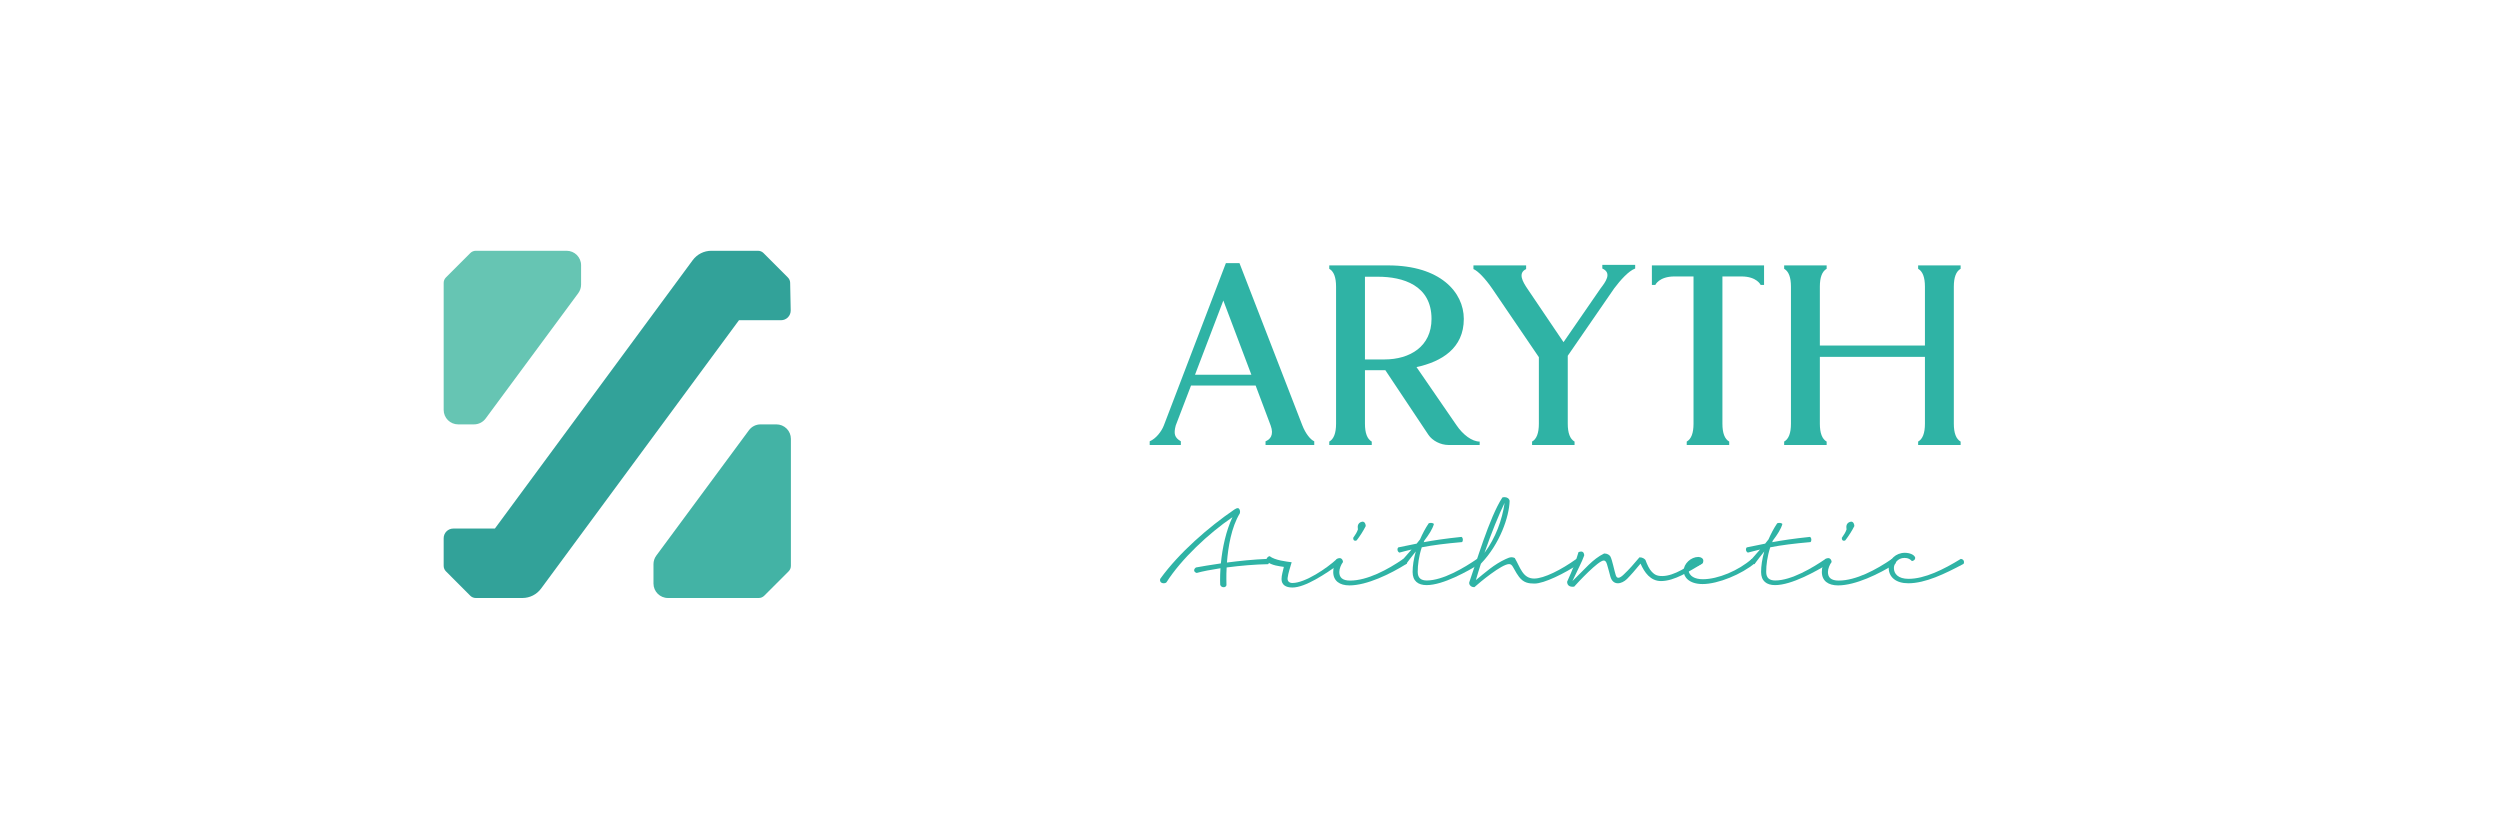
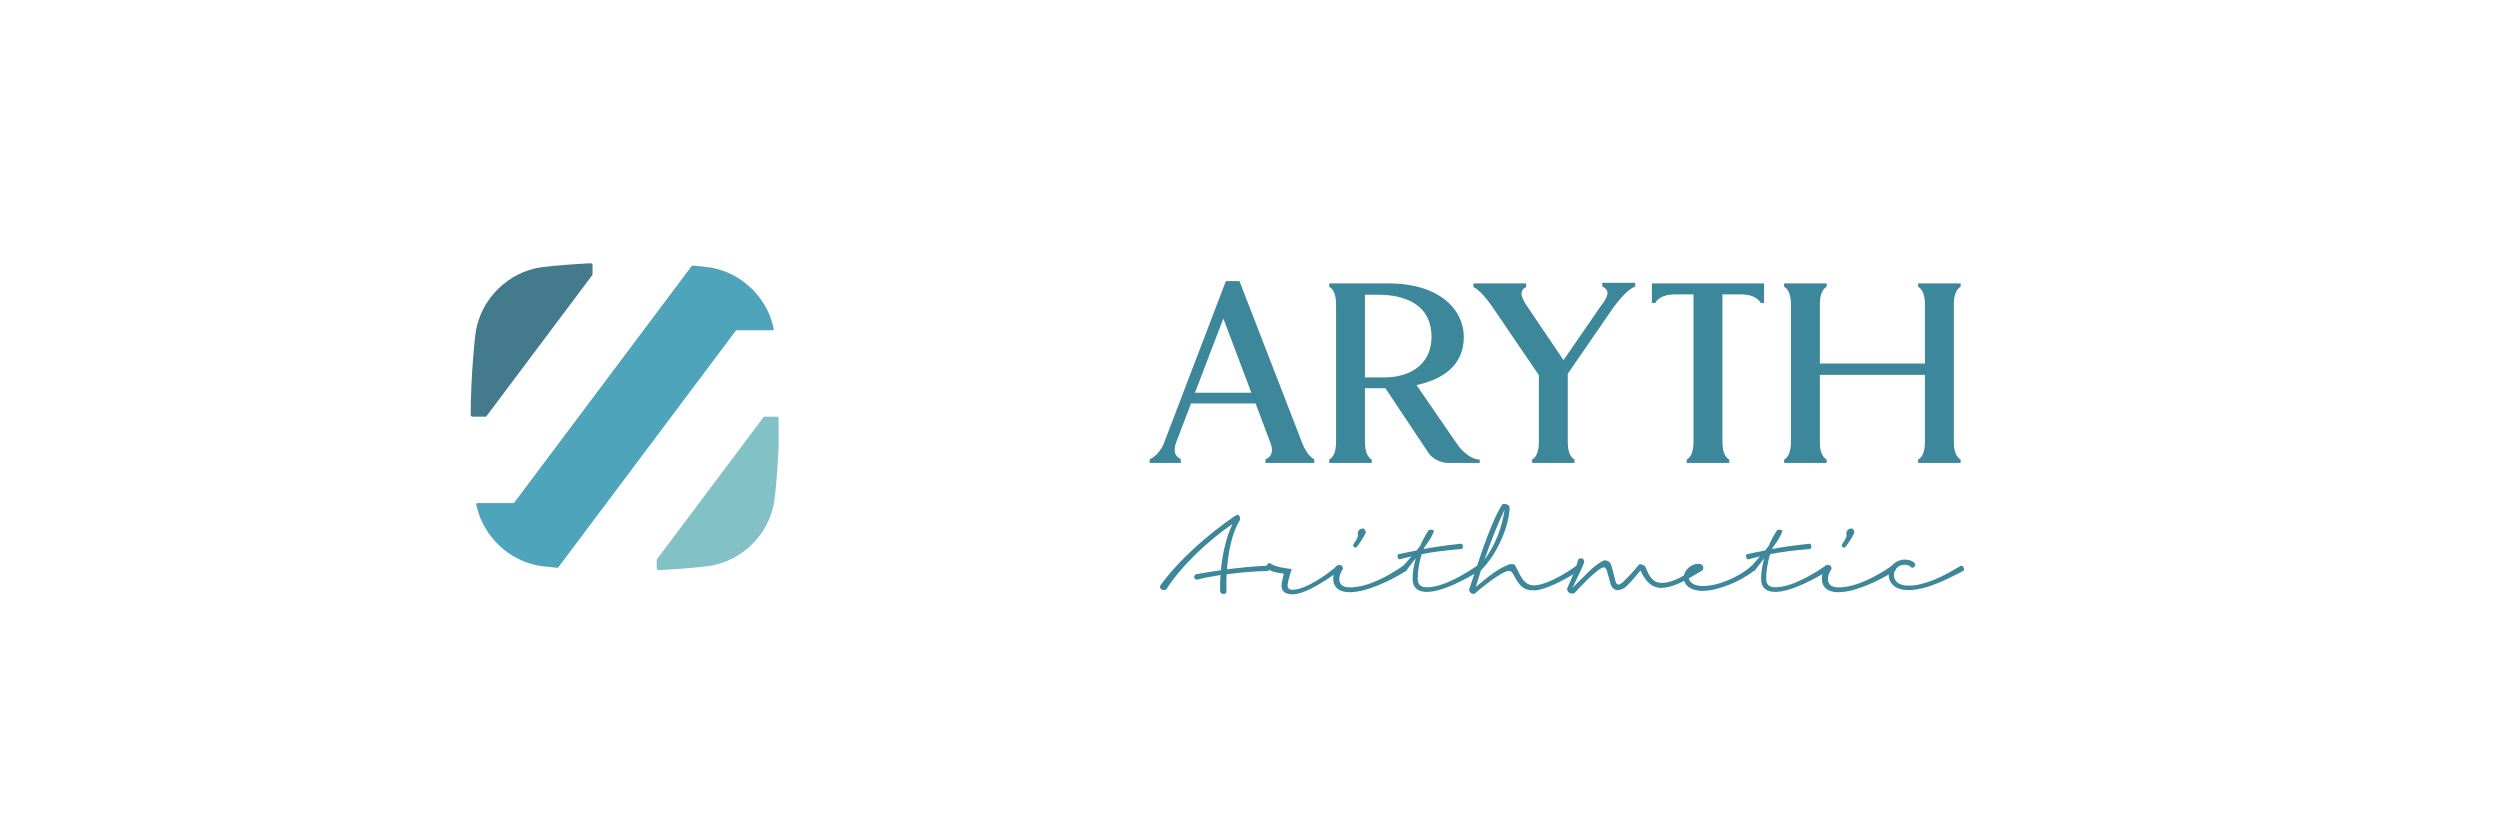
<svg xmlns="http://www.w3.org/2000/svg" width="100%" height="100%" viewBox="0 0 1296 432" version="1.1" xml:space="preserve" style="fill-rule:evenodd;clip-rule:evenodd;stroke-linejoin:round;stroke-miterlimit:2;">
-   <g transform="matrix(1,0,0,1,73.1342,-5.62277)">
+   <g transform="matrix(1,0,0,1,73.1342,-2.09378)">
    <g transform="matrix(50,0,0,50,522.863,307.394)">
-       <path d="M0.487,-0.095C0.548,-0.112 0.636,-0.129 0.734,-0.144C0.731,-0.1 0.73,-0.058 0.73,-0.017C0.73,-0.002 0.731,0.013 0.731,0.027C0.736,0.044 0.75,0.053 0.768,0.053C0.777,0.053 0.793,0.047 0.796,0.032C0.796,0.021 0.795,-0.002 0.795,-0.035C0.795,-0.066 0.795,-0.107 0.798,-0.152C0.941,-0.171 1.099,-0.184 1.228,-0.186C1.236,-0.194 1.24,-0.205 1.24,-0.214C1.24,-0.226 1.233,-0.237 1.221,-0.241C1.077,-0.235 0.93,-0.22 0.801,-0.203C0.813,-0.362 0.846,-0.568 0.935,-0.714C0.936,-0.718 0.937,-0.724 0.937,-0.729C0.937,-0.745 0.93,-0.767 0.913,-0.767C0.903,-0.767 0.89,-0.761 0.877,-0.752C0.612,-0.571 0.306,-0.306 0.11,-0.035C0.108,-0.03 0.107,-0.026 0.107,-0.021C0.107,-0.003 0.12,0.012 0.145,0.012C0.152,0.012 0.165,0.011 0.174,0.002C0.327,-0.239 0.612,-0.506 0.858,-0.673C0.793,-0.535 0.754,-0.361 0.738,-0.194C0.632,-0.179 0.541,-0.163 0.48,-0.152C0.468,-0.144 0.461,-0.133 0.461,-0.123C0.461,-0.111 0.47,-0.1 0.487,-0.095Z" style="fill:rgb(47,179,165);fill-rule:nonzero;" />
+       <path d="M0.487,-0.095C0.548,-0.112 0.636,-0.129 0.734,-0.144C0.731,-0.1 0.73,-0.058 0.73,-0.017C0.73,-0.002 0.731,0.013 0.731,0.027C0.736,0.044 0.75,0.053 0.768,0.053C0.777,0.053 0.793,0.047 0.796,0.032C0.796,0.021 0.795,-0.002 0.795,-0.035C0.795,-0.066 0.795,-0.107 0.798,-0.152C0.941,-0.171 1.099,-0.184 1.228,-0.186C1.236,-0.194 1.24,-0.205 1.24,-0.214C1.24,-0.226 1.233,-0.237 1.221,-0.241C1.077,-0.235 0.93,-0.22 0.801,-0.203C0.813,-0.362 0.846,-0.568 0.935,-0.714C0.936,-0.718 0.937,-0.724 0.937,-0.729C0.937,-0.745 0.93,-0.767 0.913,-0.767C0.903,-0.767 0.89,-0.761 0.877,-0.752C0.612,-0.571 0.306,-0.306 0.11,-0.035C0.108,-0.03 0.107,-0.026 0.107,-0.021C0.107,-0.003 0.12,0.012 0.145,0.012C0.152,0.012 0.165,0.011 0.174,0.002C0.327,-0.239 0.612,-0.506 0.858,-0.673C0.793,-0.535 0.754,-0.361 0.738,-0.194C0.632,-0.179 0.541,-0.163 0.48,-0.152C0.468,-0.144 0.461,-0.133 0.461,-0.123C0.461,-0.111 0.47,-0.1 0.487,-0.095Z" style="fill:rgb(60,135,154);fill-rule:nonzero;" />
    </g>
    <g transform="matrix(50,0,0,50,576.413,307.394)">
-       <path d="M0.143,-0.214C0.192,-0.173 0.277,-0.164 0.32,-0.158C0.311,-0.114 0.296,-0.073 0.296,-0.031C0.296,0.027 0.339,0.056 0.408,0.056C0.543,0.056 0.751,-0.085 0.904,-0.193C0.908,-0.2 0.908,-0.207 0.908,-0.213C0.907,-0.232 0.89,-0.241 0.871,-0.241C0.766,-0.143 0.54,0.009 0.409,0.009C0.38,0.009 0.355,-0.006 0.359,-0.043C0.365,-0.095 0.387,-0.154 0.401,-0.206C0.348,-0.213 0.227,-0.226 0.173,-0.269C0.149,-0.264 0.139,-0.244 0.139,-0.229C0.139,-0.223 0.14,-0.217 0.143,-0.214Z" style="fill:rgb(47,179,165);fill-rule:nonzero;" />
+       <path d="M0.143,-0.214C0.192,-0.173 0.277,-0.164 0.32,-0.158C0.311,-0.114 0.296,-0.073 0.296,-0.031C0.296,0.027 0.339,0.056 0.408,0.056C0.543,0.056 0.751,-0.085 0.904,-0.193C0.908,-0.2 0.908,-0.207 0.908,-0.213C0.907,-0.232 0.89,-0.241 0.871,-0.241C0.766,-0.143 0.54,0.009 0.409,0.009C0.38,0.009 0.355,-0.006 0.359,-0.043C0.365,-0.095 0.387,-0.154 0.401,-0.206C0.348,-0.213 0.227,-0.226 0.173,-0.269C0.149,-0.264 0.139,-0.244 0.139,-0.229C0.139,-0.223 0.14,-0.217 0.143,-0.214Z" style="fill:rgb(60,135,154);fill-rule:nonzero;" />
    </g>
    <g transform="matrix(50,0,0,50,612.463,307.394)">
-       <path d="M0.15,-0.241C0.121,-0.194 0.111,-0.149 0.111,-0.104C0.112,-0.012 0.178,0.034 0.279,0.034C0.459,0.034 0.701,-0.083 0.872,-0.19C0.875,-0.195 0.877,-0.201 0.877,-0.208C0.877,-0.225 0.865,-0.243 0.838,-0.241C0.676,-0.129 0.464,-0.016 0.286,-0.016C0.206,-0.016 0.174,-0.048 0.174,-0.105C0.174,-0.139 0.193,-0.184 0.212,-0.208C0.214,-0.222 0.201,-0.249 0.178,-0.249C0.167,-0.249 0.16,-0.246 0.15,-0.241ZM0.365,-0.572C0.365,-0.563 0.366,-0.555 0.367,-0.546C0.355,-0.513 0.344,-0.497 0.318,-0.459C0.318,-0.438 0.325,-0.429 0.34,-0.429C0.344,-0.429 0.349,-0.43 0.354,-0.433C0.388,-0.476 0.425,-0.535 0.448,-0.581C0.448,-0.598 0.44,-0.625 0.417,-0.627C0.386,-0.624 0.365,-0.604 0.365,-0.572Z" style="fill:rgb(47,179,165);fill-rule:nonzero;" />
+       <path d="M0.15,-0.241C0.121,-0.194 0.111,-0.149 0.111,-0.104C0.112,-0.012 0.178,0.034 0.279,0.034C0.459,0.034 0.701,-0.083 0.872,-0.19C0.875,-0.195 0.877,-0.201 0.877,-0.208C0.877,-0.225 0.865,-0.243 0.838,-0.241C0.676,-0.129 0.464,-0.016 0.286,-0.016C0.206,-0.016 0.174,-0.048 0.174,-0.105C0.174,-0.139 0.193,-0.184 0.212,-0.208C0.214,-0.222 0.201,-0.249 0.178,-0.249C0.167,-0.249 0.16,-0.246 0.15,-0.241ZM0.365,-0.572C0.365,-0.563 0.366,-0.555 0.367,-0.546C0.355,-0.513 0.344,-0.497 0.318,-0.459C0.318,-0.438 0.325,-0.429 0.34,-0.429C0.344,-0.429 0.349,-0.43 0.354,-0.433C0.388,-0.476 0.425,-0.535 0.448,-0.581C0.448,-0.598 0.44,-0.625 0.417,-0.627C0.386,-0.624 0.365,-0.604 0.365,-0.572Z" style="fill:rgb(60,135,154);fill-rule:nonzero;" />
    </g>
    <g transform="matrix(50,0,0,50,646.863,307.394)">
-       <path d="M0.109,-0.306C0.152,-0.318 0.193,-0.328 0.235,-0.338C0.205,-0.304 0.173,-0.268 0.139,-0.228C0.139,-0.207 0.149,-0.189 0.177,-0.186C0.21,-0.231 0.245,-0.275 0.279,-0.318C0.257,-0.241 0.246,-0.168 0.246,-0.105C0.246,-0.011 0.303,0.031 0.391,0.031C0.564,0.031 0.815,-0.113 0.947,-0.191C0.951,-0.197 0.952,-0.203 0.952,-0.209C0.951,-0.227 0.934,-0.243 0.915,-0.241C0.783,-0.15 0.56,-0.017 0.393,-0.017C0.335,-0.017 0.299,-0.041 0.299,-0.106C0.299,-0.177 0.31,-0.266 0.341,-0.361C0.459,-0.384 0.587,-0.4 0.758,-0.415C0.765,-0.421 0.767,-0.43 0.767,-0.439C0.767,-0.452 0.762,-0.464 0.753,-0.469C0.582,-0.451 0.469,-0.434 0.361,-0.414L0.368,-0.431C0.416,-0.494 0.453,-0.552 0.467,-0.603C0.46,-0.61 0.449,-0.614 0.435,-0.614C0.43,-0.614 0.421,-0.613 0.413,-0.61C0.378,-0.558 0.348,-0.501 0.323,-0.443C0.312,-0.428 0.3,-0.414 0.288,-0.399L0.097,-0.36C0.091,-0.354 0.089,-0.346 0.089,-0.338C0.089,-0.325 0.096,-0.312 0.109,-0.306Z" style="fill:rgb(47,179,165);fill-rule:nonzero;" />
+       <path d="M0.109,-0.306C0.152,-0.318 0.193,-0.328 0.235,-0.338C0.205,-0.304 0.173,-0.268 0.139,-0.228C0.139,-0.207 0.149,-0.189 0.177,-0.186C0.21,-0.231 0.245,-0.275 0.279,-0.318C0.257,-0.241 0.246,-0.168 0.246,-0.105C0.246,-0.011 0.303,0.031 0.391,0.031C0.564,0.031 0.815,-0.113 0.947,-0.191C0.951,-0.197 0.952,-0.203 0.952,-0.209C0.951,-0.227 0.934,-0.243 0.915,-0.241C0.783,-0.15 0.56,-0.017 0.393,-0.017C0.335,-0.017 0.299,-0.041 0.299,-0.106C0.299,-0.177 0.31,-0.266 0.341,-0.361C0.459,-0.384 0.587,-0.4 0.758,-0.415C0.765,-0.421 0.767,-0.43 0.767,-0.439C0.767,-0.452 0.762,-0.464 0.753,-0.469C0.582,-0.451 0.469,-0.434 0.361,-0.414L0.368,-0.431C0.416,-0.494 0.453,-0.552 0.467,-0.603C0.46,-0.61 0.449,-0.614 0.435,-0.614C0.43,-0.614 0.421,-0.613 0.413,-0.61C0.378,-0.558 0.348,-0.501 0.323,-0.443C0.312,-0.428 0.3,-0.414 0.288,-0.399L0.097,-0.36C0.091,-0.354 0.089,-0.346 0.089,-0.338C0.089,-0.325 0.096,-0.312 0.109,-0.306Z" style="fill:rgb(60,135,154);fill-rule:nonzero;" />
    </g>
    <g transform="matrix(50,0,0,50,685.113,307.394)">
-       <path d="M0.435,-0.822C0.409,-0.644 0.342,-0.459 0.226,-0.303C0.297,-0.509 0.377,-0.705 0.435,-0.822ZM0.487,-0.842C0.483,-0.867 0.46,-0.881 0.434,-0.881C0.427,-0.881 0.419,-0.88 0.412,-0.878C0.277,-0.673 0.137,-0.19 0.068,0.003C0.064,0.029 0.088,0.054 0.122,0.052C0.176,0.003 0.405,-0.187 0.481,-0.187C0.499,-0.187 0.51,-0.177 0.521,-0.158C0.551,-0.103 0.57,-0.073 0.584,-0.055C0.631,0.007 0.683,0.015 0.745,0.015C0.843,0.015 1.056,-0.089 1.213,-0.194C1.215,-0.2 1.216,-0.205 1.216,-0.211C1.216,-0.227 1.205,-0.241 1.18,-0.241C1.023,-0.128 0.843,-0.037 0.741,-0.037C0.622,-0.037 0.597,-0.154 0.54,-0.25C0.529,-0.255 0.518,-0.258 0.507,-0.258C0.485,-0.258 0.466,-0.247 0.446,-0.239C0.326,-0.184 0.235,-0.101 0.137,-0.021C0.153,-0.076 0.17,-0.133 0.189,-0.191C0.387,-0.397 0.482,-0.678 0.487,-0.842Z" style="fill:rgb(47,179,165);fill-rule:nonzero;" />
+       <path d="M0.435,-0.822C0.409,-0.644 0.342,-0.459 0.226,-0.303C0.297,-0.509 0.377,-0.705 0.435,-0.822ZM0.487,-0.842C0.483,-0.867 0.46,-0.881 0.434,-0.881C0.427,-0.881 0.419,-0.88 0.412,-0.878C0.277,-0.673 0.137,-0.19 0.068,0.003C0.064,0.029 0.088,0.054 0.122,0.052C0.176,0.003 0.405,-0.187 0.481,-0.187C0.499,-0.187 0.51,-0.177 0.521,-0.158C0.551,-0.103 0.57,-0.073 0.584,-0.055C0.631,0.007 0.683,0.015 0.745,0.015C0.843,0.015 1.056,-0.089 1.213,-0.194C1.215,-0.2 1.216,-0.205 1.216,-0.211C1.216,-0.227 1.205,-0.241 1.18,-0.241C1.023,-0.128 0.843,-0.037 0.741,-0.037C0.622,-0.037 0.597,-0.154 0.54,-0.25C0.529,-0.255 0.518,-0.258 0.507,-0.258C0.485,-0.258 0.466,-0.247 0.446,-0.239C0.326,-0.184 0.235,-0.101 0.137,-0.021C0.153,-0.076 0.17,-0.133 0.189,-0.191C0.387,-0.397 0.482,-0.678 0.487,-0.842Z" style="fill:rgb(60,135,154);fill-rule:nonzero;" />
    </g>
    <g transform="matrix(50,0,0,50,736.613,307.394)">
-       <path d="M0.23,-0.276C0.231,-0.293 0.223,-0.317 0.199,-0.317C0.191,-0.317 0.182,-0.315 0.171,-0.311C0.138,-0.2 0.114,-0.14 0.053,-0.004C0.053,0.032 0.077,0.048 0.109,0.048C0.115,0.048 0.118,0.048 0.126,0.047C0.163,0.005 0.376,-0.224 0.433,-0.224C0.448,-0.224 0.458,-0.212 0.466,-0.186C0.483,-0.129 0.49,-0.1 0.501,-0.059C0.515,-0.008 0.545,0.012 0.579,0.012C0.611,0.012 0.646,-0.006 0.673,-0.032C0.713,-0.072 0.759,-0.125 0.814,-0.192C0.854,-0.102 0.916,-0.011 1.026,-0.011C1.168,-0.011 1.321,-0.114 1.453,-0.191C1.456,-0.196 1.457,-0.202 1.457,-0.208C1.457,-0.224 1.445,-0.241 1.423,-0.241C1.304,-0.162 1.165,-0.065 1.042,-0.063C0.98,-0.062 0.957,-0.081 0.932,-0.106C0.905,-0.133 0.882,-0.183 0.865,-0.23C0.855,-0.242 0.834,-0.258 0.803,-0.257C0.747,-0.191 0.699,-0.134 0.639,-0.078C0.62,-0.06 0.6,-0.045 0.584,-0.045C0.573,-0.045 0.563,-0.053 0.557,-0.073C0.542,-0.118 0.522,-0.226 0.502,-0.265C0.492,-0.282 0.47,-0.297 0.437,-0.297C0.316,-0.238 0.239,-0.136 0.108,-0.011C0.159,-0.121 0.207,-0.21 0.23,-0.276Z" style="fill:rgb(47,179,165);fill-rule:nonzero;" />
+       <path d="M0.23,-0.276C0.231,-0.293 0.223,-0.317 0.199,-0.317C0.191,-0.317 0.182,-0.315 0.171,-0.311C0.138,-0.2 0.114,-0.14 0.053,-0.004C0.053,0.032 0.077,0.048 0.109,0.048C0.115,0.048 0.118,0.048 0.126,0.047C0.163,0.005 0.376,-0.224 0.433,-0.224C0.448,-0.224 0.458,-0.212 0.466,-0.186C0.483,-0.129 0.49,-0.1 0.501,-0.059C0.515,-0.008 0.545,0.012 0.579,0.012C0.611,0.012 0.646,-0.006 0.673,-0.032C0.713,-0.072 0.759,-0.125 0.814,-0.192C0.854,-0.102 0.916,-0.011 1.026,-0.011C1.168,-0.011 1.321,-0.114 1.453,-0.191C1.456,-0.196 1.457,-0.202 1.457,-0.208C1.457,-0.224 1.445,-0.241 1.423,-0.241C1.304,-0.162 1.165,-0.065 1.042,-0.063C0.98,-0.062 0.957,-0.081 0.932,-0.106C0.905,-0.133 0.882,-0.183 0.865,-0.23C0.855,-0.242 0.834,-0.258 0.803,-0.257C0.747,-0.191 0.699,-0.134 0.639,-0.078C0.62,-0.06 0.6,-0.045 0.584,-0.045C0.573,-0.045 0.563,-0.053 0.557,-0.073C0.542,-0.118 0.522,-0.226 0.502,-0.265C0.492,-0.282 0.47,-0.297 0.437,-0.297C0.316,-0.238 0.239,-0.136 0.108,-0.011C0.159,-0.121 0.207,-0.21 0.23,-0.276Z" style="fill:rgb(60,135,154);fill-rule:nonzero;" />
    </g>
    <g transform="matrix(50,0,0,50,800.263,307.394)">
-       <path d="M0.185,0.02C0.345,0.02 0.591,-0.082 0.727,-0.197C0.73,-0.202 0.731,-0.208 0.731,-0.213C0.731,-0.228 0.721,-0.242 0.695,-0.241C0.558,-0.12 0.345,-0.03 0.187,-0.03C0.104,-0.03 0.045,-0.062 0.038,-0.124C0.132,-0.168 0.163,-0.182 0.187,-0.198C0.191,-0.207 0.192,-0.216 0.192,-0.223C0.192,-0.245 0.168,-0.261 0.14,-0.261C0.065,-0.261 -0.012,-0.192 -0.012,-0.116C-0.012,-0.053 0.044,0.02 0.185,0.02Z" style="fill:rgb(47,179,165);fill-rule:nonzero;" />
+       <path d="M0.185,0.02C0.345,0.02 0.591,-0.082 0.727,-0.197C0.73,-0.202 0.731,-0.208 0.731,-0.213C0.731,-0.228 0.721,-0.242 0.695,-0.241C0.558,-0.12 0.345,-0.03 0.187,-0.03C0.104,-0.03 0.045,-0.062 0.038,-0.124C0.132,-0.168 0.163,-0.182 0.187,-0.198C0.191,-0.207 0.192,-0.216 0.192,-0.223C0.192,-0.245 0.168,-0.261 0.14,-0.261C0.065,-0.261 -0.012,-0.192 -0.012,-0.116C-0.012,-0.053 0.044,0.02 0.185,0.02Z" style="fill:rgb(60,135,154);fill-rule:nonzero;" />
    </g>
    <g transform="matrix(50,0,0,50,827.513,307.394)">
-       <path d="M0.109,-0.306C0.152,-0.318 0.193,-0.328 0.235,-0.338C0.205,-0.304 0.173,-0.268 0.139,-0.228C0.139,-0.207 0.149,-0.189 0.177,-0.186C0.21,-0.231 0.245,-0.275 0.279,-0.318C0.257,-0.241 0.246,-0.168 0.246,-0.105C0.246,-0.011 0.303,0.031 0.391,0.031C0.564,0.031 0.815,-0.113 0.947,-0.191C0.951,-0.197 0.952,-0.203 0.952,-0.209C0.951,-0.227 0.934,-0.243 0.915,-0.241C0.783,-0.15 0.56,-0.017 0.393,-0.017C0.335,-0.017 0.299,-0.041 0.299,-0.106C0.299,-0.177 0.31,-0.266 0.341,-0.361C0.459,-0.384 0.587,-0.4 0.758,-0.415C0.765,-0.421 0.767,-0.43 0.767,-0.439C0.767,-0.452 0.762,-0.464 0.753,-0.469C0.582,-0.451 0.469,-0.434 0.361,-0.414L0.368,-0.431C0.416,-0.494 0.453,-0.552 0.467,-0.603C0.46,-0.61 0.449,-0.614 0.435,-0.614C0.43,-0.614 0.421,-0.613 0.413,-0.61C0.378,-0.558 0.348,-0.501 0.323,-0.443C0.312,-0.428 0.3,-0.414 0.288,-0.399L0.097,-0.36C0.091,-0.354 0.089,-0.346 0.089,-0.338C0.089,-0.325 0.096,-0.312 0.109,-0.306Z" style="fill:rgb(47,179,165);fill-rule:nonzero;" />
+       <path d="M0.109,-0.306C0.152,-0.318 0.193,-0.328 0.235,-0.338C0.205,-0.304 0.173,-0.268 0.139,-0.228C0.139,-0.207 0.149,-0.189 0.177,-0.186C0.21,-0.231 0.245,-0.275 0.279,-0.318C0.257,-0.241 0.246,-0.168 0.246,-0.105C0.246,-0.011 0.303,0.031 0.391,0.031C0.564,0.031 0.815,-0.113 0.947,-0.191C0.951,-0.197 0.952,-0.203 0.952,-0.209C0.951,-0.227 0.934,-0.243 0.915,-0.241C0.783,-0.15 0.56,-0.017 0.393,-0.017C0.335,-0.017 0.299,-0.041 0.299,-0.106C0.299,-0.177 0.31,-0.266 0.341,-0.361C0.459,-0.384 0.587,-0.4 0.758,-0.415C0.765,-0.421 0.767,-0.43 0.767,-0.439C0.767,-0.452 0.762,-0.464 0.753,-0.469C0.582,-0.451 0.469,-0.434 0.361,-0.414L0.368,-0.431C0.416,-0.494 0.453,-0.552 0.467,-0.603C0.46,-0.61 0.449,-0.614 0.435,-0.614C0.43,-0.614 0.421,-0.613 0.413,-0.61C0.378,-0.558 0.348,-0.501 0.323,-0.443C0.312,-0.428 0.3,-0.414 0.288,-0.399L0.097,-0.36C0.091,-0.354 0.089,-0.346 0.089,-0.338C0.089,-0.325 0.096,-0.312 0.109,-0.306Z" style="fill:rgb(60,135,154);fill-rule:nonzero;" />
    </g>
    <g transform="matrix(50,0,0,50,865.763,307.394)">
-       <path d="M0.15,-0.241C0.121,-0.194 0.111,-0.149 0.111,-0.104C0.112,-0.012 0.178,0.034 0.279,0.034C0.459,0.034 0.701,-0.083 0.872,-0.19C0.875,-0.195 0.877,-0.201 0.877,-0.208C0.877,-0.225 0.865,-0.243 0.838,-0.241C0.676,-0.129 0.464,-0.016 0.286,-0.016C0.206,-0.016 0.174,-0.048 0.174,-0.105C0.174,-0.139 0.193,-0.184 0.212,-0.208C0.214,-0.222 0.201,-0.249 0.178,-0.249C0.167,-0.249 0.16,-0.246 0.15,-0.241ZM0.365,-0.572C0.365,-0.563 0.366,-0.555 0.367,-0.546C0.355,-0.513 0.344,-0.497 0.318,-0.459C0.318,-0.438 0.325,-0.429 0.34,-0.429C0.344,-0.429 0.349,-0.43 0.354,-0.433C0.388,-0.476 0.425,-0.535 0.448,-0.581C0.448,-0.598 0.44,-0.625 0.417,-0.627C0.386,-0.624 0.365,-0.604 0.365,-0.572Z" style="fill:rgb(47,179,165);fill-rule:nonzero;" />
+       <path d="M0.15,-0.241C0.121,-0.194 0.111,-0.149 0.111,-0.104C0.112,-0.012 0.178,0.034 0.279,0.034C0.459,0.034 0.701,-0.083 0.872,-0.19C0.875,-0.195 0.877,-0.201 0.877,-0.208C0.877,-0.225 0.865,-0.243 0.838,-0.241C0.676,-0.129 0.464,-0.016 0.286,-0.016C0.206,-0.016 0.174,-0.048 0.174,-0.105C0.174,-0.139 0.193,-0.184 0.212,-0.208C0.214,-0.222 0.201,-0.249 0.178,-0.249C0.167,-0.249 0.16,-0.246 0.15,-0.241ZM0.365,-0.572C0.365,-0.563 0.366,-0.555 0.367,-0.546C0.355,-0.513 0.344,-0.497 0.318,-0.459C0.318,-0.438 0.325,-0.429 0.34,-0.429C0.344,-0.429 0.349,-0.43 0.354,-0.433C0.388,-0.476 0.425,-0.535 0.448,-0.581C0.448,-0.598 0.44,-0.625 0.417,-0.627C0.386,-0.624 0.365,-0.604 0.365,-0.572Z" style="fill:rgb(60,135,154);fill-rule:nonzero;" />
    </g>
    <g transform="matrix(50,0,0,50,900.163,307.394)">
-       <path d="M0.357,-0.218C0.377,-0.221 0.394,-0.235 0.39,-0.257C0.378,-0.286 0.332,-0.304 0.283,-0.304C0.192,-0.304 0.116,-0.235 0.116,-0.149C0.116,-0.051 0.192,0.012 0.319,0.012C0.497,0.012 0.698,-0.086 0.892,-0.189C0.895,-0.194 0.897,-0.201 0.897,-0.207C0.897,-0.225 0.886,-0.238 0.864,-0.241C0.684,-0.13 0.489,-0.034 0.322,-0.034C0.213,-0.034 0.17,-0.087 0.17,-0.146C0.17,-0.189 0.206,-0.251 0.28,-0.251C0.32,-0.251 0.34,-0.236 0.357,-0.218Z" style="fill:rgb(47,179,165);fill-rule:nonzero;" />
+       <path d="M0.357,-0.218C0.377,-0.221 0.394,-0.235 0.39,-0.257C0.378,-0.286 0.332,-0.304 0.283,-0.304C0.192,-0.304 0.116,-0.235 0.116,-0.149C0.116,-0.051 0.192,0.012 0.319,0.012C0.497,0.012 0.698,-0.086 0.892,-0.189C0.895,-0.194 0.897,-0.201 0.897,-0.207C0.897,-0.225 0.886,-0.238 0.864,-0.241C0.684,-0.13 0.489,-0.034 0.322,-0.034C0.213,-0.034 0.17,-0.087 0.17,-0.146C0.17,-0.189 0.206,-0.251 0.28,-0.251C0.32,-0.251 0.34,-0.236 0.357,-0.218Z" style="fill:rgb(60,135,154);fill-rule:nonzero;" />
    </g>
  </g>
-   <g transform="matrix(0.734183,0,0,0.734183,206.834,69.2925)">
+   <g transform="matrix(0.734183,0,0,0.734183,206.834,78.6135)">
    <g transform="matrix(1,0,0,1,-24,0)">
-       <path d="M1096.66,219.818L1126.66,219.818L1126.66,217.418C1123.46,215.618 1121.86,211.418 1121.86,204.818L1121.86,108.018C1121.86,101.418 1123.46,97.218 1126.66,95.418L1126.66,93.018L1096.66,93.018L1096.66,95.418C1099.86,97.218 1101.46,101.418 1101.46,108.018L1101.46,149.618L1027.26,149.618L1027.26,108.018C1027.26,101.418 1028.86,97.218 1032.06,95.418L1032.06,93.018L1002.06,93.018L1002.06,95.418C1005.26,97.218 1006.86,101.418 1006.86,108.018L1006.86,204.818C1006.86,211.418 1005.26,215.618 1002.06,217.418L1002.06,219.818L1032.06,219.818L1032.06,217.418C1028.86,215.618 1027.26,211.418 1027.26,204.818L1027.26,157.618L1101.46,157.618L1101.46,204.818C1101.46,211.418 1099.86,215.618 1096.66,217.418L1096.66,219.818Z" style="fill:rgb(47,179,165);fill-rule:nonzero;" />
+       <path d="M1096.66,219.818L1126.66,219.818L1126.66,217.418C1123.46,215.618 1121.86,211.418 1121.86,204.818L1121.86,108.018C1121.86,101.418 1123.46,97.218 1126.66,95.418L1126.66,93.018L1096.66,93.018L1096.66,95.418C1099.86,97.218 1101.46,101.418 1101.46,108.018L1101.46,149.618L1027.26,149.618L1027.26,108.018C1027.26,101.418 1028.86,97.218 1032.06,95.418L1032.06,93.018L1002.06,93.018L1002.06,95.418C1005.26,97.218 1006.86,101.418 1006.86,108.018L1006.86,204.818C1006.86,211.418 1005.26,215.618 1002.06,217.418L1002.06,219.818L1032.06,219.818L1032.06,217.418C1028.86,215.618 1027.26,211.418 1027.26,204.818L1027.26,157.618L1101.46,157.618L1101.46,204.818C1101.46,211.418 1099.86,215.618 1096.66,217.418L1096.66,219.818Z" style="fill:rgb(60,135,154);fill-rule:nonzero;" />
    </g>
    <g transform="matrix(1,0,0,1,-19,0)">
-       <path d="M903.663,106.818L906.063,106.818C906.063,106.818 908.663,100.818 919.663,100.818L933.063,100.818L933.063,204.818C933.063,211.418 931.463,215.618 928.263,217.418L928.263,219.818L958.263,219.818L958.263,217.418C955.063,215.618 953.463,211.418 953.463,204.818L953.463,100.818L966.863,100.818C977.863,100.818 980.463,106.818 980.463,106.818L982.863,106.818L982.863,93.018L903.663,93.018L903.663,106.818Z" style="fill:rgb(47,179,165);fill-rule:nonzero;" />
+       <path d="M903.663,106.818L906.063,106.818C906.063,106.818 908.663,100.818 919.663,100.818L933.063,100.818L933.063,204.818C933.063,211.418 931.463,215.618 928.263,217.418L928.263,219.818L958.263,219.818L958.263,217.418C955.063,215.618 953.463,211.418 953.463,204.818L953.463,100.818L966.863,100.818C977.863,100.818 980.463,106.818 980.463,106.818L982.863,106.818L982.863,93.018L903.663,93.018L903.663,106.818Z" style="fill:rgb(60,135,154);fill-rule:nonzero;" />
    </g>
    <g transform="matrix(1,0,0,1,-14,0)">
-       <path d="M844.063,219.818L844.063,217.418C840.863,215.618 839.263,211.418 839.263,204.818L839.263,156.818L872.063,109.218C876.463,103.418 882.063,97.018 886.863,95.218L886.863,92.618L863.663,92.618L863.663,95.218C870.863,98.418 865.663,105.018 862.463,109.218L836.263,147.218L810.863,109.618C807.463,104.618 803.863,98.418 809.863,95.618L809.863,93.018L772.663,93.018L772.663,95.618C775.663,96.818 780.863,102.018 786.063,109.618L818.863,157.818L818.863,204.818C818.863,211.418 817.263,215.618 814.063,217.418L814.063,219.818L844.063,219.818Z" style="fill:rgb(47,179,165);fill-rule:nonzero;" />
+       <path d="M844.063,219.818L844.063,217.418C840.863,215.618 839.263,211.418 839.263,204.818L839.263,156.818L872.063,109.218C876.463,103.418 882.063,97.018 886.863,95.218L886.863,92.618L863.663,92.618L863.663,95.218C870.863,98.418 865.663,105.018 862.463,109.218L836.263,147.218L810.863,109.618C807.463,104.618 803.863,98.418 809.863,95.618L809.863,93.018L772.663,93.018L772.663,95.618C775.663,96.818 780.863,102.018 786.063,109.618L818.863,157.818L818.863,204.818C818.863,211.418 817.263,215.618 814.063,217.418L814.063,219.818L844.063,219.818Z" style="fill:rgb(60,135,154);fill-rule:nonzero;" />
    </g>
    <g transform="matrix(1,0,0,1,-5,0)">
-       <path d="M687.063,101.018L696.263,101.018C713.863,101.018 734.063,107.018 734.063,130.818C734.063,150.218 718.863,159.418 700.863,159.418L687.063,159.418L687.063,101.018ZM691.863,219.818L691.863,217.418C688.663,215.618 687.063,211.418 687.063,204.818L687.063,167.018L701.463,167.018L731.863,212.618C734.663,216.818 740.463,219.818 746.063,219.818L768.063,219.818L768.063,217.418C762.663,217.418 756.263,212.618 751.663,205.818L723.463,164.818C741.063,161.018 756.863,151.618 756.863,130.818C756.863,111.818 740.063,93.018 703.463,93.018L661.863,93.018L661.863,95.418C665.063,97.218 666.663,101.418 666.663,108.018L666.663,204.818C666.663,211.418 665.063,215.618 661.863,217.418L661.863,219.818L691.863,219.818Z" style="fill:rgb(47,179,165);fill-rule:nonzero;" />
+       <path d="M687.063,101.018L696.263,101.018C713.863,101.018 734.063,107.018 734.063,130.818C734.063,150.218 718.863,159.418 700.863,159.418L687.063,159.418L687.063,101.018ZM691.863,219.818L691.863,217.418C688.663,215.618 687.063,211.418 687.063,204.818L687.063,167.018L701.463,167.018L731.863,212.618C734.663,216.818 740.463,219.818 746.063,219.818L768.063,219.818L768.063,217.418C762.663,217.418 756.263,212.618 751.663,205.818L723.463,164.818C741.063,161.018 756.863,151.618 756.863,130.818C756.863,111.818 740.063,93.018 703.463,93.018L661.863,93.018L661.863,95.418C665.063,97.218 666.663,101.418 666.663,108.018L666.663,204.818C666.663,211.418 665.063,215.618 661.863,217.418L661.863,219.818L691.863,219.818Z" style="fill:rgb(60,135,154);fill-rule:nonzero;" />
    </g>
-     <path d="M562.063,170.218L582.063,117.818L601.863,170.218L562.063,170.218ZM615.463,206.018C618.063,213.018 614.863,216.018 611.863,217.218L611.863,219.818L646.263,219.818L646.263,217.218C643.463,216.018 640.063,211.618 637.863,206.018L593.463,91.418L583.863,91.418L540.063,206.018C538.463,210.218 534.463,215.418 530.063,217.218L530.063,219.818L552.063,219.818L552.063,217.218C547.663,214.618 546.863,212.018 548.463,206.018L559.263,177.818L604.863,177.818L615.463,206.018Z" style="fill:rgb(47,179,165);fill-rule:nonzero;" />
+     <path d="M562.063,170.218L582.063,117.818L601.863,170.218L562.063,170.218ZM615.463,206.018C618.063,213.018 614.863,216.018 611.863,217.218L611.863,219.818L646.263,219.818L646.263,217.218C643.463,216.018 640.063,211.618 637.863,206.018L593.463,91.418L583.863,91.418L540.063,206.018C538.463,210.218 534.463,215.418 530.063,217.218L530.063,219.818L552.063,219.818L552.063,217.218C547.663,214.618 546.863,212.018 548.463,206.018L559.263,177.818L604.863,177.818L615.463,206.018Z" style="fill:rgb(60,135,154);fill-rule:nonzero;" />
  </g>
-   <g id="aryth-logo" transform="matrix(0.166667,0,0,0.166667,230,130)">
-     <g transform="matrix(0.997716,0,0,1,-9.29185e-16,0)">
-       <path d="M7.026,997.026C2.527,992.527 -0,986.431 -0,980.075C-0,961.734 -0,921.866 -0,894C-0,877.431 13.462,864 30.069,864L159.675,864C159.675,864 664.809,180.279 776.368,29.279C789.971,10.868 811.532,0 834.457,-0C879.476,-0 953.364,-0 980.02,-0C986.409,-0 992.536,2.536 997.049,7.049C1013.93,23.93 1056.51,66.509 1073.17,83.168C1077.55,87.552 1080.07,93.457 1080.19,99.649C1080.54,117.737 1081.32,157.435 1081.87,185.413C1082.03,193.47 1078.93,201.251 1073.28,207.005C1067.62,212.758 1059.89,216 1051.81,216L920.599,216C920.599,216 415.222,899.756 303.632,1050.73C290.029,1069.14 268.472,1080 245.552,1080L99.98,1080C93.591,1080 87.464,1077.46 82.951,1072.95C66.135,1056.13 23.819,1013.82 7.026,997.026Z" style="fill:rgb(50,162,153);" />
+   <g id="aryth-logo" transform="matrix(1.77778,0,0,1.77778,228,120)">
+     <rect x="0" y="0" width="108" height="108" style="fill:none;" />
+     <g transform="matrix(0.0751829,0,0,0.0751829,-9.15367,-9.15367)">
+       <path d="M968.146,1435.36L963.133,1430.57L963.133,1394.07L1378.69,840L1431.02,840L1435.81,844.788L1435.81,958.304C1430.85,1070.78 1420.6,1163.12 1417.2,1179.11C1407.61,1224.36 1386.74,1280.91 1333.83,1333.83C1280.91,1386.74 1224.36,1407.61 1179.11,1417.2C1163.59,1420.5 1076.13,1430.26 968.146,1435.36Z" style="fill:rgb(130,194,199);" />
    </g>
-     <g transform="matrix(1.06959,0,0,0.957296,-75.1539,46.1208)">
-       <path d="M680.388,970.131C680.388,960.074 683.275,950.282 688.624,942.194C729.283,880.721 908.605,609.604 957.962,534.981C965.894,522.987 978.45,515.911 991.797,515.911C1004.89,515.911 1022.15,515.911 1037.93,515.911C1049.09,515.911 1059.79,520.863 1067.68,529.679C1075.57,538.495 1080,550.451 1080,562.918L1080,975.601C1080,982.25 1077.64,988.627 1073.43,993.328C1057.72,1010.88 1018.14,1055.11 1002.43,1072.66C998.219,1077.36 992.512,1080 986.561,1080C947.714,1080 796.916,1080 722.46,1080C699.224,1080 680.388,1058.95 680.388,1032.99L680.388,970.131Z" style="fill:rgb(67,179,165);" />
+     <g transform="matrix(0.0751829,0,0,0.0751829,-9.15367,-9.15367)">
+       <path d="M262.794,1179.1L265.968,1175.18L409.051,1175.18L1098.6,255.791L1102.86,253.894C1143.1,257.57 1170.98,261.071 1179.11,262.795C1224.36,272.391 1280.91,293.262 1333.83,346.175C1386.74,399.089 1407.61,455.642 1417.21,500.896L1414.03,504.818L1270.95,504.818L581.405,1424.21L577.138,1426.11C536.902,1422.43 509.021,1418.93 500.892,1417.2C455.637,1407.61 399.089,1386.74 346.175,1333.83C293.262,1280.91 272.39,1224.36 262.794,1179.1Z" style="fill:rgb(78,164,186);" />
    </g>
-     <g transform="matrix(-1.06959,-1.30987e-16,1.17235e-16,-0.957296,1155.15,1033.88)">
-       <path d="M680.388,970.131C680.388,960.074 683.275,950.282 688.624,942.194C729.283,880.721 908.605,609.604 957.962,534.981C965.894,522.987 978.45,515.911 991.797,515.911C1004.89,515.911 1022.15,515.911 1037.93,515.911C1049.09,515.911 1059.79,520.863 1067.68,529.679C1075.57,538.495 1080,550.451 1080,562.918L1080,975.601C1080,982.25 1077.64,988.627 1073.43,993.328C1057.72,1010.88 1018.14,1055.11 1002.43,1072.66C998.219,1077.36 992.512,1080 986.561,1080C947.714,1080 796.916,1080 722.46,1080C699.224,1080 680.388,1058.95 680.388,1032.99L680.388,970.131Z" style="fill:rgb(102,197,179);" />
+     <g transform="matrix(0.0751829,0,0,0.0751829,-9.15367,-9.15367)">
+       <path d="M246.254,840L241.465,835.204C241.795,676.915 258.31,522.043 262.795,500.892C272.391,455.637 293.262,399.089 346.175,346.175C399.089,293.262 455.637,272.391 500.892,262.795C516.276,259.533 602.394,249.907 709.116,244.773L714.134,249.556L714.134,289.574L301.314,840L246.254,840Z" style="fill:rgb(68,123,140);" />
    </g>
  </g>
</svg>
